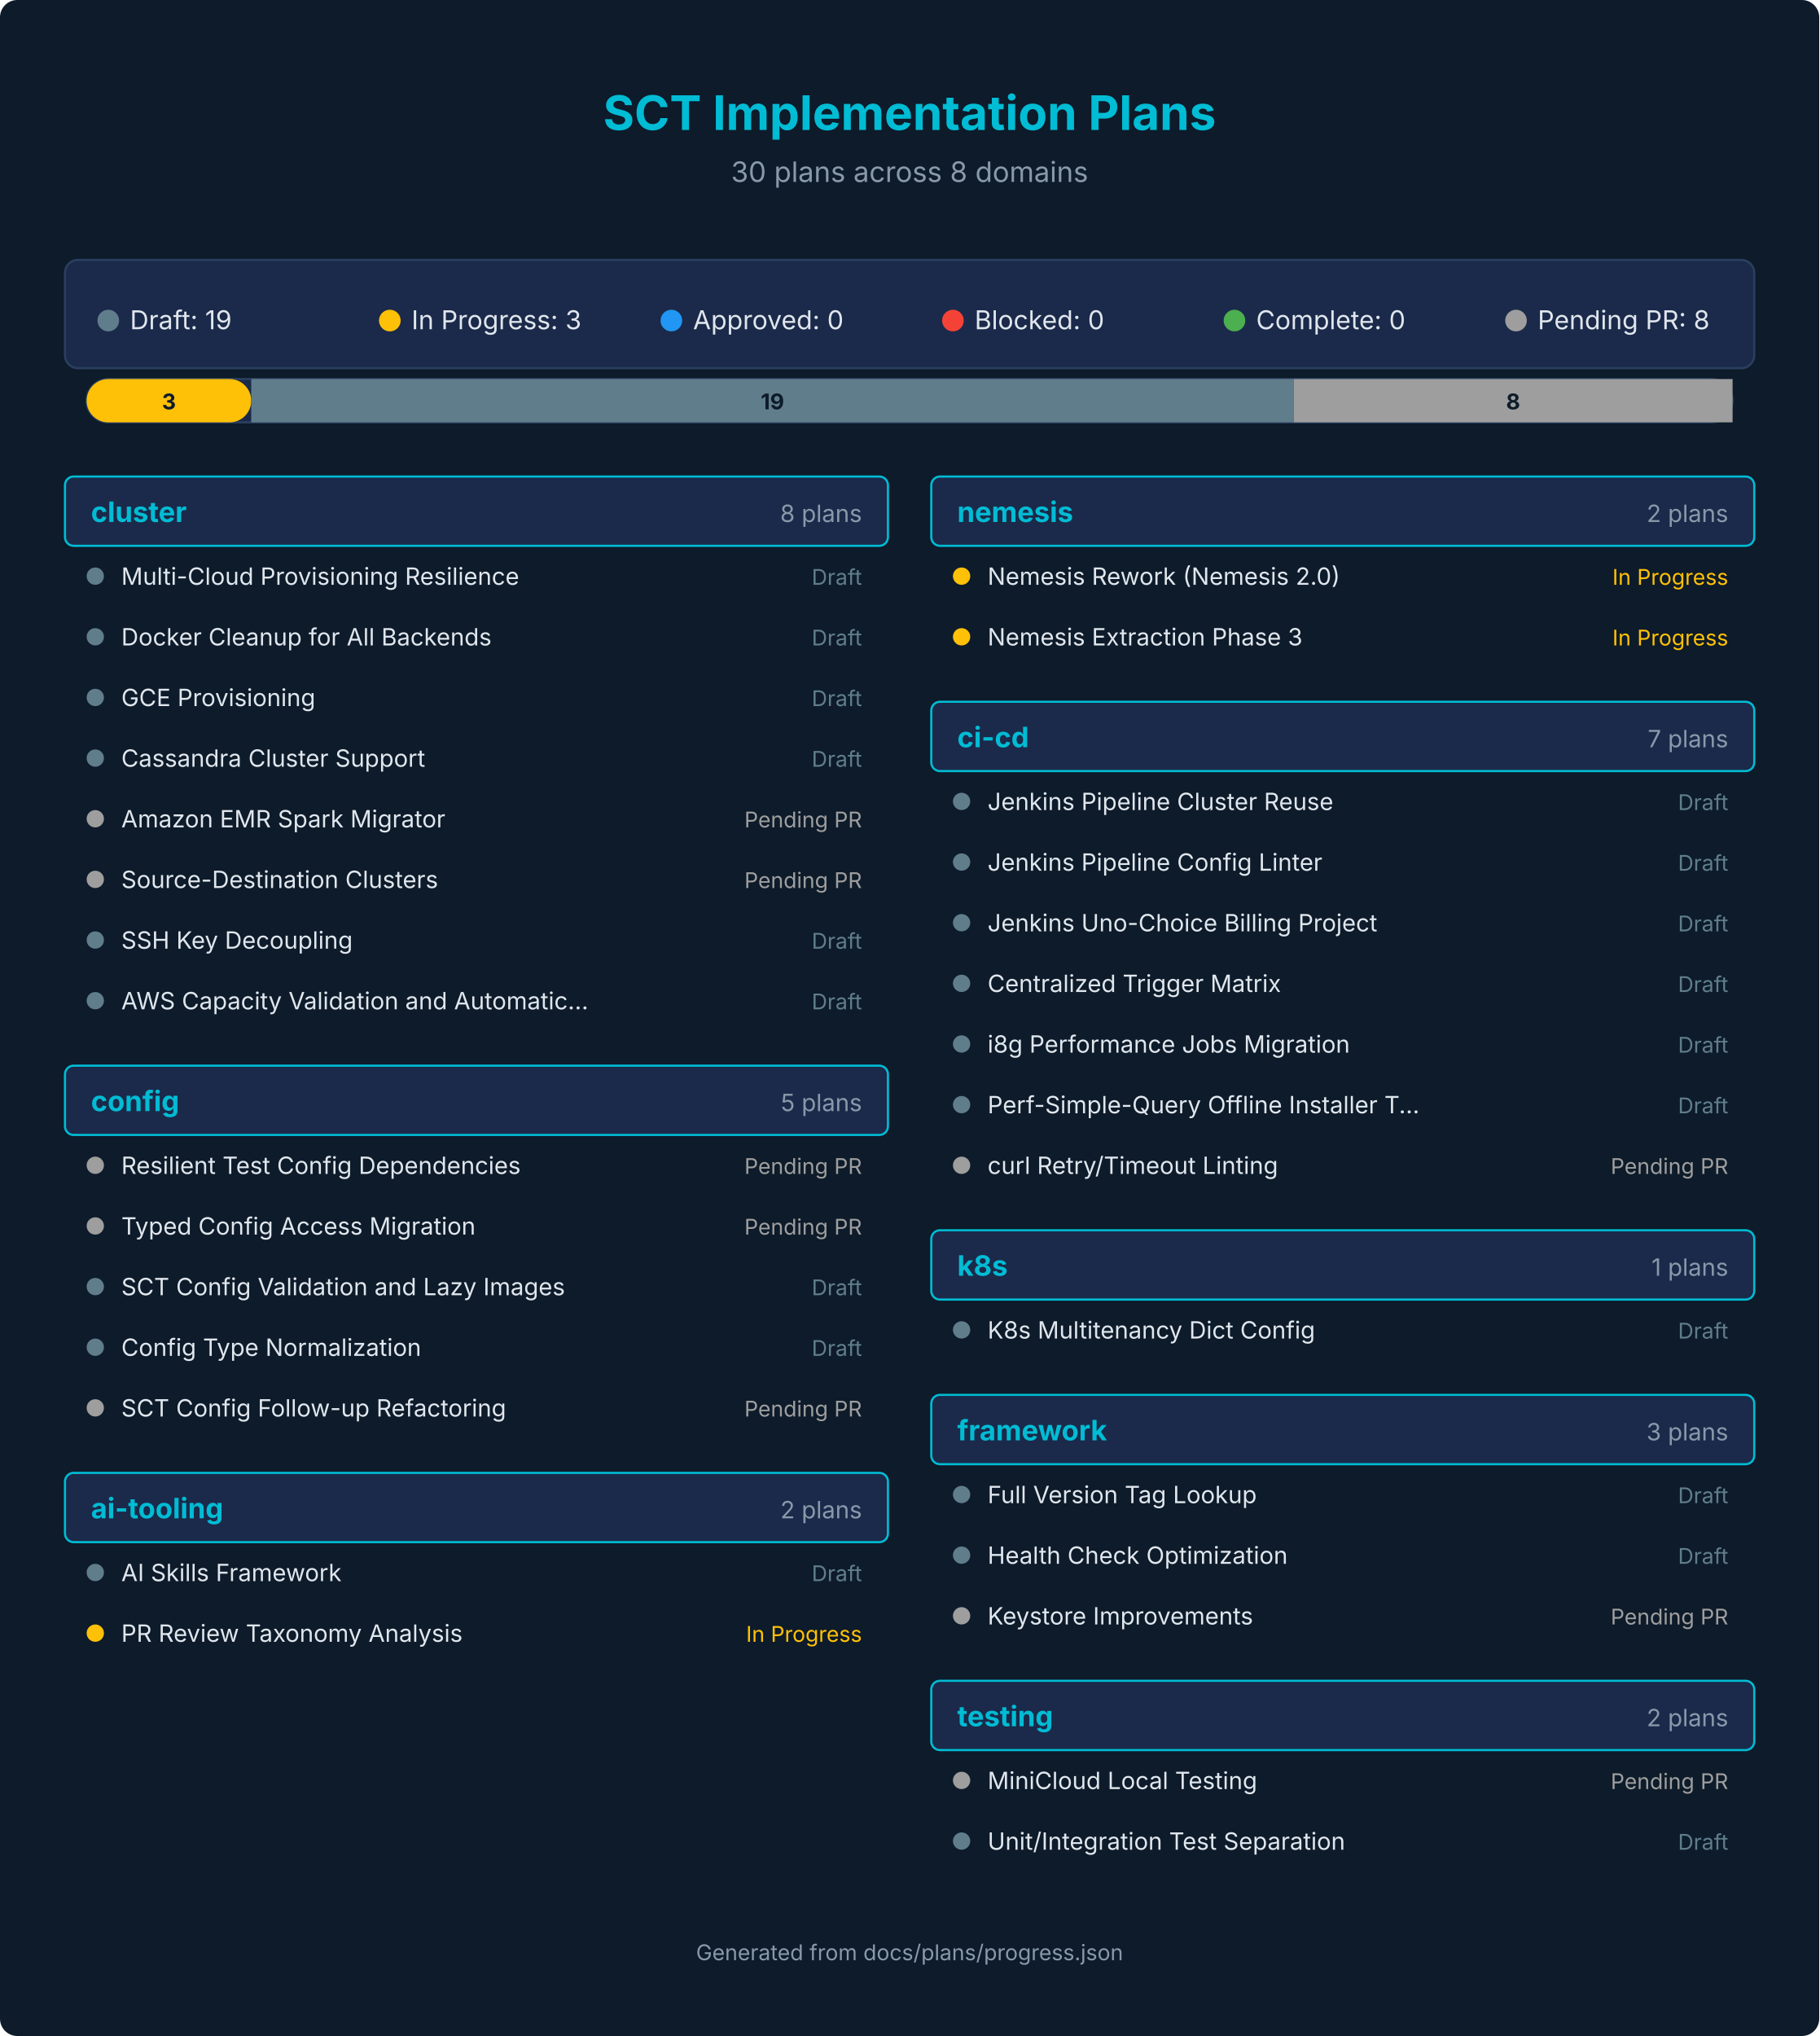
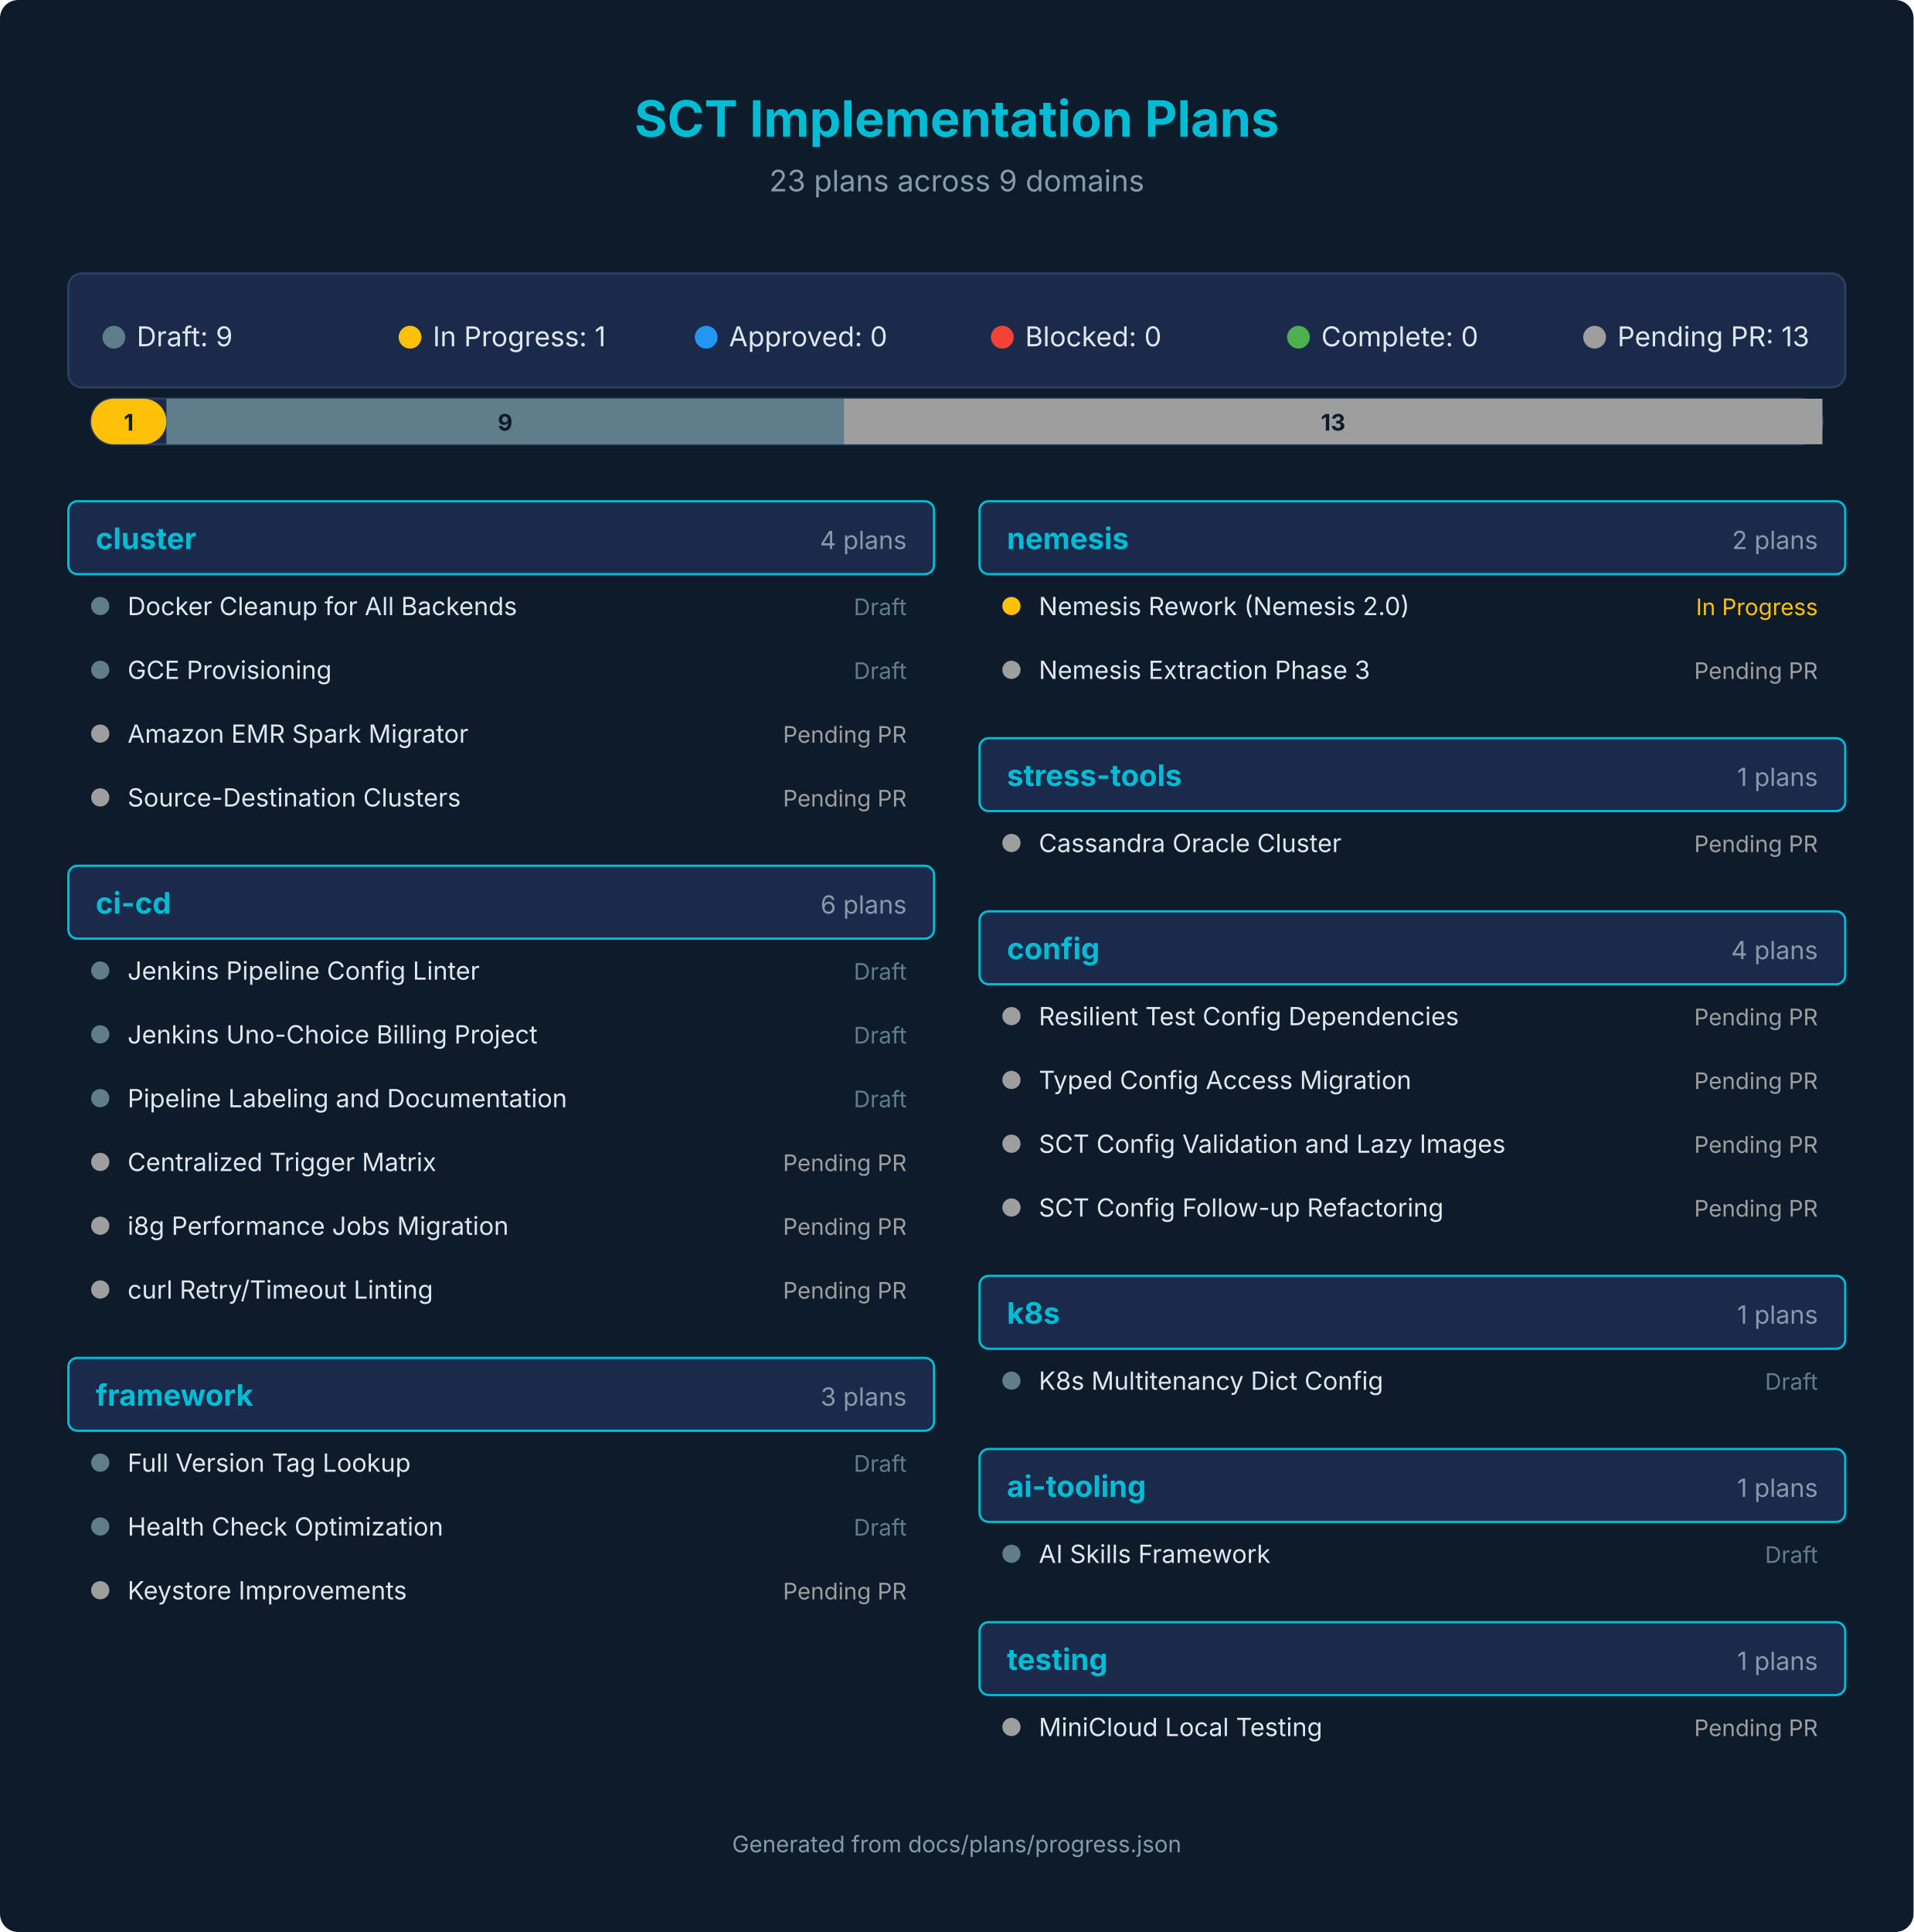
- <svg xmlns="http://www.w3.org/2000/svg" width="840" height="940" viewBox="0 0 840 940">
-   <rect width="840" height="940" fill="#0D1B2A" rx="8" />
+ <svg xmlns="http://www.w3.org/2000/svg" width="840" height="848" viewBox="0 0 840 848">
+   <rect width="840" height="848" fill="#0D1B2A" rx="8" />
  <text x="420" y="60" text-anchor="middle" font-family="system-ui, -apple-system, sans-serif" font-size="22" font-weight="bold" fill="#00BCD4">SCT Implementation Plans</text>
-   <text x="420" y="84" text-anchor="middle" font-family="system-ui, -apple-system, sans-serif" font-size="13" fill="#8899AA">30 plans across 8 domains</text>
+   <text x="420" y="84" text-anchor="middle" font-family="system-ui, -apple-system, sans-serif" font-size="13" fill="#8899AA">23 plans across 9 domains</text>
  <rect x="30" y="120" width="780" height="50" rx="6" fill="#1B2A4A" stroke="#2A3F5F" stroke-width="1" />
  <circle cx="50" cy="148" r="5" fill="#607D8B" />
-   <text x="60" y="152" font-family="system-ui, -apple-system, sans-serif" font-size="12" fill="#E0E6ED">Draft: 19</text>
+   <text x="60" y="152" font-family="system-ui, -apple-system, sans-serif" font-size="12" fill="#E0E6ED">Draft: 9</text>
  <circle cx="180" cy="148" r="5" fill="#FFC107" />
-   <text x="190" y="152" font-family="system-ui, -apple-system, sans-serif" font-size="12" fill="#E0E6ED">In Progress: 3</text>
+   <text x="190" y="152" font-family="system-ui, -apple-system, sans-serif" font-size="12" fill="#E0E6ED">In Progress: 1</text>
  <circle cx="310" cy="148" r="5" fill="#2196F3" />
  <text x="320" y="152" font-family="system-ui, -apple-system, sans-serif" font-size="12" fill="#E0E6ED">Approved: 0</text>
  <circle cx="440" cy="148" r="5" fill="#F44336" />
  <text x="450" y="152" font-family="system-ui, -apple-system, sans-serif" font-size="12" fill="#E0E6ED">Blocked: 0</text>
  <circle cx="570" cy="148" r="5" fill="#4CAF50" />
  <text x="580" y="152" font-family="system-ui, -apple-system, sans-serif" font-size="12" fill="#E0E6ED">Complete: 0</text>
  <circle cx="700" cy="148" r="5" fill="#9E9E9E" />
-   <text x="710" y="152" font-family="system-ui, -apple-system, sans-serif" font-size="12" fill="#E0E6ED">Pending PR: 8</text>
+   <text x="710" y="152" font-family="system-ui, -apple-system, sans-serif" font-size="12" fill="#E0E6ED">Pending PR: 13</text>
  <rect x="40" y="175" width="760" height="20" rx="10" fill="#1B2A4A" stroke="#2A3F5F" stroke-width="1" />
-   <rect x="40" y="175" width="76.0" height="20" rx="10" fill="#FFC107" />
-   <text x="78.0" y="189" text-anchor="middle" font-family="system-ui, -apple-system, sans-serif" font-size="10" font-weight="bold" fill="#0D1B2A">3</text>
-   <rect x="116.0" y="175" width="481.333" height="20" rx="0" fill="#607D8B" />
-   <text x="356.667" y="189" text-anchor="middle" font-family="system-ui, -apple-system, sans-serif" font-size="10" font-weight="bold" fill="#0D1B2A">19</text>
-   <rect x="597.333" y="175" width="202.667" height="20" rx="0" fill="#9E9E9E" />
-   <text x="698.667" y="189" text-anchor="middle" font-family="system-ui, -apple-system, sans-serif" font-size="10" font-weight="bold" fill="#0D1B2A">8</text>
+   <rect x="40" y="175" width="33.043" height="20" rx="10" fill="#FFC107" />
+   <text x="56.522" y="189" text-anchor="middle" font-family="system-ui, -apple-system, sans-serif" font-size="10" font-weight="bold" fill="#0D1B2A">1</text>
+   <rect x="73.043" y="175" width="297.391" height="20" rx="0" fill="#607D8B" />
+   <text x="221.739" y="189" text-anchor="middle" font-family="system-ui, -apple-system, sans-serif" font-size="10" font-weight="bold" fill="#0D1B2A">9</text>
+   <rect x="370.435" y="175" width="429.565" height="20" rx="0" fill="#9E9E9E" />
+   <text x="585.217" y="189" text-anchor="middle" font-family="system-ui, -apple-system, sans-serif" font-size="10" font-weight="bold" fill="#0D1B2A">13</text>
  <rect x="30" y="220" width="380" height="32" rx="4" fill="#1B2A4A" stroke="#00BCD4" stroke-width="1" />
  <text x="42" y="241" font-family="system-ui, -apple-system, sans-serif" font-size="13" font-weight="bold" fill="#00BCD4">cluster</text>
-   <text x="398" y="241" text-anchor="end" font-family="system-ui, -apple-system, sans-serif" font-size="11" fill="#8899AA">8 plans</text>
+   <text x="398" y="241" text-anchor="end" font-family="system-ui, -apple-system, sans-serif" font-size="11" fill="#8899AA">4 plans</text>
  <circle cx="44" cy="266" r="4" fill="#607D8B" />
-   <text x="56" y="270" font-family="system-ui, -apple-system, sans-serif" font-size="11" fill="#E0E6ED">Multi-Cloud Provisioning Resilience</text>
+   <text x="56" y="270" font-family="system-ui, -apple-system, sans-serif" font-size="11" fill="#E0E6ED">Docker Cleanup for All Backends</text>
  <text x="398" y="270" text-anchor="end" font-family="system-ui, -apple-system, sans-serif" font-size="10" fill="#607D8B">Draft</text>
  <circle cx="44" cy="294" r="4" fill="#607D8B" />
-   <text x="56" y="298" font-family="system-ui, -apple-system, sans-serif" font-size="11" fill="#E0E6ED">Docker Cleanup for All Backends</text>
+   <text x="56" y="298" font-family="system-ui, -apple-system, sans-serif" font-size="11" fill="#E0E6ED">GCE Provisioning</text>
  <text x="398" y="298" text-anchor="end" font-family="system-ui, -apple-system, sans-serif" font-size="10" fill="#607D8B">Draft</text>
-   <circle cx="44" cy="322" r="4" fill="#607D8B" />
-   <text x="56" y="326" font-family="system-ui, -apple-system, sans-serif" font-size="11" fill="#E0E6ED">GCE Provisioning</text>
-   <text x="398" y="326" text-anchor="end" font-family="system-ui, -apple-system, sans-serif" font-size="10" fill="#607D8B">Draft</text>
-   <circle cx="44" cy="350" r="4" fill="#607D8B" />
-   <text x="56" y="354" font-family="system-ui, -apple-system, sans-serif" font-size="11" fill="#E0E6ED">Cassandra Cluster Support</text>
-   <text x="398" y="354" text-anchor="end" font-family="system-ui, -apple-system, sans-serif" font-size="10" fill="#607D8B">Draft</text>
-   <circle cx="44" cy="378" r="4" fill="#9E9E9E" />
-   <text x="56" y="382" font-family="system-ui, -apple-system, sans-serif" font-size="11" fill="#E0E6ED">Amazon EMR Spark Migrator</text>
-   <text x="398" y="382" text-anchor="end" font-family="system-ui, -apple-system, sans-serif" font-size="10" fill="#9E9E9E">Pending PR</text>
-   <circle cx="44" cy="406" r="4" fill="#9E9E9E" />
-   <text x="56" y="410" font-family="system-ui, -apple-system, sans-serif" font-size="11" fill="#E0E6ED">Source-Destination Clusters</text>
-   <text x="398" y="410" text-anchor="end" font-family="system-ui, -apple-system, sans-serif" font-size="10" fill="#9E9E9E">Pending PR</text>
-   <circle cx="44" cy="434" r="4" fill="#607D8B" />
-   <text x="56" y="438" font-family="system-ui, -apple-system, sans-serif" font-size="11" fill="#E0E6ED">SSH Key Decoupling</text>
-   <text x="398" y="438" text-anchor="end" font-family="system-ui, -apple-system, sans-serif" font-size="10" fill="#607D8B">Draft</text>
-   <circle cx="44" cy="462" r="4" fill="#607D8B" />
-   <text x="56" y="466" font-family="system-ui, -apple-system, sans-serif" font-size="11" fill="#E0E6ED">AWS Capacity Validation and Automatic...</text>
-   <text x="398" y="466" text-anchor="end" font-family="system-ui, -apple-system, sans-serif" font-size="10" fill="#607D8B">Draft</text>
-   <rect x="30" y="492" width="380" height="32" rx="4" fill="#1B2A4A" stroke="#00BCD4" stroke-width="1" />
-   <text x="42" y="513" font-family="system-ui, -apple-system, sans-serif" font-size="13" font-weight="bold" fill="#00BCD4">config</text>
-   <text x="398" y="513" text-anchor="end" font-family="system-ui, -apple-system, sans-serif" font-size="11" fill="#8899AA">5 plans</text>
+   <circle cx="44" cy="322" r="4" fill="#9E9E9E" />
+   <text x="56" y="326" font-family="system-ui, -apple-system, sans-serif" font-size="11" fill="#E0E6ED">Amazon EMR Spark Migrator</text>
+   <text x="398" y="326" text-anchor="end" font-family="system-ui, -apple-system, sans-serif" font-size="10" fill="#9E9E9E">Pending PR</text>
+   <circle cx="44" cy="350" r="4" fill="#9E9E9E" />
+   <text x="56" y="354" font-family="system-ui, -apple-system, sans-serif" font-size="11" fill="#E0E6ED">Source-Destination Clusters</text>
+   <text x="398" y="354" text-anchor="end" font-family="system-ui, -apple-system, sans-serif" font-size="10" fill="#9E9E9E">Pending PR</text>
+   <rect x="30" y="380" width="380" height="32" rx="4" fill="#1B2A4A" stroke="#00BCD4" stroke-width="1" />
+   <text x="42" y="401" font-family="system-ui, -apple-system, sans-serif" font-size="13" font-weight="bold" fill="#00BCD4">ci-cd</text>
+   <text x="398" y="401" text-anchor="end" font-family="system-ui, -apple-system, sans-serif" font-size="11" fill="#8899AA">6 plans</text>
+   <circle cx="44" cy="426" r="4" fill="#607D8B" />
+   <text x="56" y="430" font-family="system-ui, -apple-system, sans-serif" font-size="11" fill="#E0E6ED">Jenkins Pipeline Config Linter</text>
+   <text x="398" y="430" text-anchor="end" font-family="system-ui, -apple-system, sans-serif" font-size="10" fill="#607D8B">Draft</text>
+   <circle cx="44" cy="454" r="4" fill="#607D8B" />
+   <text x="56" y="458" font-family="system-ui, -apple-system, sans-serif" font-size="11" fill="#E0E6ED">Jenkins Uno-Choice Billing Project</text>
+   <text x="398" y="458" text-anchor="end" font-family="system-ui, -apple-system, sans-serif" font-size="10" fill="#607D8B">Draft</text>
+   <circle cx="44" cy="482" r="4" fill="#607D8B" />
+   <text x="56" y="486" font-family="system-ui, -apple-system, sans-serif" font-size="11" fill="#E0E6ED">Pipeline Labeling and Documentation</text>
+   <text x="398" y="486" text-anchor="end" font-family="system-ui, -apple-system, sans-serif" font-size="10" fill="#607D8B">Draft</text>
+   <circle cx="44" cy="510" r="4" fill="#9E9E9E" />
+   <text x="56" y="514" font-family="system-ui, -apple-system, sans-serif" font-size="11" fill="#E0E6ED">Centralized Trigger Matrix</text>
+   <text x="398" y="514" text-anchor="end" font-family="system-ui, -apple-system, sans-serif" font-size="10" fill="#9E9E9E">Pending PR</text>
  <circle cx="44" cy="538" r="4" fill="#9E9E9E" />
-   <text x="56" y="542" font-family="system-ui, -apple-system, sans-serif" font-size="11" fill="#E0E6ED">Resilient Test Config Dependencies</text>
+   <text x="56" y="542" font-family="system-ui, -apple-system, sans-serif" font-size="11" fill="#E0E6ED">i8g Performance Jobs Migration</text>
  <text x="398" y="542" text-anchor="end" font-family="system-ui, -apple-system, sans-serif" font-size="10" fill="#9E9E9E">Pending PR</text>
  <circle cx="44" cy="566" r="4" fill="#9E9E9E" />
-   <text x="56" y="570" font-family="system-ui, -apple-system, sans-serif" font-size="11" fill="#E0E6ED">Typed Config Access Migration</text>
+   <text x="56" y="570" font-family="system-ui, -apple-system, sans-serif" font-size="11" fill="#E0E6ED">curl Retry/Timeout Linting</text>
  <text x="398" y="570" text-anchor="end" font-family="system-ui, -apple-system, sans-serif" font-size="10" fill="#9E9E9E">Pending PR</text>
-   <circle cx="44" cy="594" r="4" fill="#607D8B" />
-   <text x="56" y="598" font-family="system-ui, -apple-system, sans-serif" font-size="11" fill="#E0E6ED">SCT Config Validation and Lazy Images</text>
-   <text x="398" y="598" text-anchor="end" font-family="system-ui, -apple-system, sans-serif" font-size="10" fill="#607D8B">Draft</text>
-   <circle cx="44" cy="622" r="4" fill="#607D8B" />
-   <text x="56" y="626" font-family="system-ui, -apple-system, sans-serif" font-size="11" fill="#E0E6ED">Config Type Normalization</text>
-   <text x="398" y="626" text-anchor="end" font-family="system-ui, -apple-system, sans-serif" font-size="10" fill="#607D8B">Draft</text>
-   <circle cx="44" cy="650" r="4" fill="#9E9E9E" />
-   <text x="56" y="654" font-family="system-ui, -apple-system, sans-serif" font-size="11" fill="#E0E6ED">SCT Config Follow-up Refactoring</text>
-   <text x="398" y="654" text-anchor="end" font-family="system-ui, -apple-system, sans-serif" font-size="10" fill="#9E9E9E">Pending PR</text>
-   <rect x="30" y="680" width="380" height="32" rx="4" fill="#1B2A4A" stroke="#00BCD4" stroke-width="1" />
-   <text x="42" y="701" font-family="system-ui, -apple-system, sans-serif" font-size="13" font-weight="bold" fill="#00BCD4">ai-tooling</text>
-   <text x="398" y="701" text-anchor="end" font-family="system-ui, -apple-system, sans-serif" font-size="11" fill="#8899AA">2 plans</text>
-   <circle cx="44" cy="726" r="4" fill="#607D8B" />
-   <text x="56" y="730" font-family="system-ui, -apple-system, sans-serif" font-size="11" fill="#E0E6ED">AI Skills Framework</text>
-   <text x="398" y="730" text-anchor="end" font-family="system-ui, -apple-system, sans-serif" font-size="10" fill="#607D8B">Draft</text>
-   <circle cx="44" cy="754" r="4" fill="#FFC107" />
-   <text x="56" y="758" font-family="system-ui, -apple-system, sans-serif" font-size="11" fill="#E0E6ED">PR Review Taxonomy Analysis</text>
-   <text x="398" y="758" text-anchor="end" font-family="system-ui, -apple-system, sans-serif" font-size="10" fill="#FFC107">In Progress</text>
+   <rect x="30" y="596" width="380" height="32" rx="4" fill="#1B2A4A" stroke="#00BCD4" stroke-width="1" />
+   <text x="42" y="617" font-family="system-ui, -apple-system, sans-serif" font-size="13" font-weight="bold" fill="#00BCD4">framework</text>
+   <text x="398" y="617" text-anchor="end" font-family="system-ui, -apple-system, sans-serif" font-size="11" fill="#8899AA">3 plans</text>
+   <circle cx="44" cy="642" r="4" fill="#607D8B" />
+   <text x="56" y="646" font-family="system-ui, -apple-system, sans-serif" font-size="11" fill="#E0E6ED">Full Version Tag Lookup</text>
+   <text x="398" y="646" text-anchor="end" font-family="system-ui, -apple-system, sans-serif" font-size="10" fill="#607D8B">Draft</text>
+   <circle cx="44" cy="670" r="4" fill="#607D8B" />
+   <text x="56" y="674" font-family="system-ui, -apple-system, sans-serif" font-size="11" fill="#E0E6ED">Health Check Optimization</text>
+   <text x="398" y="674" text-anchor="end" font-family="system-ui, -apple-system, sans-serif" font-size="10" fill="#607D8B">Draft</text>
+   <circle cx="44" cy="698" r="4" fill="#9E9E9E" />
+   <text x="56" y="702" font-family="system-ui, -apple-system, sans-serif" font-size="11" fill="#E0E6ED">Keystore Improvements</text>
+   <text x="398" y="702" text-anchor="end" font-family="system-ui, -apple-system, sans-serif" font-size="10" fill="#9E9E9E">Pending PR</text>
  <rect x="430" y="220" width="380" height="32" rx="4" fill="#1B2A4A" stroke="#00BCD4" stroke-width="1" />
  <text x="442" y="241" font-family="system-ui, -apple-system, sans-serif" font-size="13" font-weight="bold" fill="#00BCD4">nemesis</text>
  <text x="798" y="241" text-anchor="end" font-family="system-ui, -apple-system, sans-serif" font-size="11" fill="#8899AA">2 plans</text>
  <circle cx="444" cy="266" r="4" fill="#FFC107" />
  <text x="456" y="270" font-family="system-ui, -apple-system, sans-serif" font-size="11" fill="#E0E6ED">Nemesis Rework (Nemesis 2.0)</text>
  <text x="798" y="270" text-anchor="end" font-family="system-ui, -apple-system, sans-serif" font-size="10" fill="#FFC107">In Progress</text>
-   <circle cx="444" cy="294" r="4" fill="#FFC107" />
+   <circle cx="444" cy="294" r="4" fill="#9E9E9E" />
  <text x="456" y="298" font-family="system-ui, -apple-system, sans-serif" font-size="11" fill="#E0E6ED">Nemesis Extraction Phase 3</text>
-   <text x="798" y="298" text-anchor="end" font-family="system-ui, -apple-system, sans-serif" font-size="10" fill="#FFC107">In Progress</text>
+   <text x="798" y="298" text-anchor="end" font-family="system-ui, -apple-system, sans-serif" font-size="10" fill="#9E9E9E">Pending PR</text>
  <rect x="430" y="324" width="380" height="32" rx="4" fill="#1B2A4A" stroke="#00BCD4" stroke-width="1" />
-   <text x="442" y="345" font-family="system-ui, -apple-system, sans-serif" font-size="13" font-weight="bold" fill="#00BCD4">ci-cd</text>
-   <text x="798" y="345" text-anchor="end" font-family="system-ui, -apple-system, sans-serif" font-size="11" fill="#8899AA">7 plans</text>
-   <circle cx="444" cy="370" r="4" fill="#607D8B" />
-   <text x="456" y="374" font-family="system-ui, -apple-system, sans-serif" font-size="11" fill="#E0E6ED">Jenkins Pipeline Cluster Reuse</text>
-   <text x="798" y="374" text-anchor="end" font-family="system-ui, -apple-system, sans-serif" font-size="10" fill="#607D8B">Draft</text>
-   <circle cx="444" cy="398" r="4" fill="#607D8B" />
-   <text x="456" y="402" font-family="system-ui, -apple-system, sans-serif" font-size="11" fill="#E0E6ED">Jenkins Pipeline Config Linter</text>
-   <text x="798" y="402" text-anchor="end" font-family="system-ui, -apple-system, sans-serif" font-size="10" fill="#607D8B">Draft</text>
-   <circle cx="444" cy="426" r="4" fill="#607D8B" />
-   <text x="456" y="430" font-family="system-ui, -apple-system, sans-serif" font-size="11" fill="#E0E6ED">Jenkins Uno-Choice Billing Project</text>
-   <text x="798" y="430" text-anchor="end" font-family="system-ui, -apple-system, sans-serif" font-size="10" fill="#607D8B">Draft</text>
-   <circle cx="444" cy="454" r="4" fill="#607D8B" />
-   <text x="456" y="458" font-family="system-ui, -apple-system, sans-serif" font-size="11" fill="#E0E6ED">Centralized Trigger Matrix</text>
-   <text x="798" y="458" text-anchor="end" font-family="system-ui, -apple-system, sans-serif" font-size="10" fill="#607D8B">Draft</text>
-   <circle cx="444" cy="482" r="4" fill="#607D8B" />
-   <text x="456" y="486" font-family="system-ui, -apple-system, sans-serif" font-size="11" fill="#E0E6ED">i8g Performance Jobs Migration</text>
-   <text x="798" y="486" text-anchor="end" font-family="system-ui, -apple-system, sans-serif" font-size="10" fill="#607D8B">Draft</text>
-   <circle cx="444" cy="510" r="4" fill="#607D8B" />
-   <text x="456" y="514" font-family="system-ui, -apple-system, sans-serif" font-size="11" fill="#E0E6ED">Perf-Simple-Query Offline Installer T...</text>
-   <text x="798" y="514" text-anchor="end" font-family="system-ui, -apple-system, sans-serif" font-size="10" fill="#607D8B">Draft</text>
-   <circle cx="444" cy="538" r="4" fill="#9E9E9E" />
-   <text x="456" y="542" font-family="system-ui, -apple-system, sans-serif" font-size="11" fill="#E0E6ED">curl Retry/Timeout Linting</text>
-   <text x="798" y="542" text-anchor="end" font-family="system-ui, -apple-system, sans-serif" font-size="10" fill="#9E9E9E">Pending PR</text>
-   <rect x="430" y="568" width="380" height="32" rx="4" fill="#1B2A4A" stroke="#00BCD4" stroke-width="1" />
-   <text x="442" y="589" font-family="system-ui, -apple-system, sans-serif" font-size="13" font-weight="bold" fill="#00BCD4">k8s</text>
-   <text x="798" y="589" text-anchor="end" font-family="system-ui, -apple-system, sans-serif" font-size="11" fill="#8899AA">1 plans</text>
-   <circle cx="444" cy="614" r="4" fill="#607D8B" />
-   <text x="456" y="618" font-family="system-ui, -apple-system, sans-serif" font-size="11" fill="#E0E6ED">K8s Multitenancy Dict Config</text>
-   <text x="798" y="618" text-anchor="end" font-family="system-ui, -apple-system, sans-serif" font-size="10" fill="#607D8B">Draft</text>
-   <rect x="430" y="644" width="380" height="32" rx="4" fill="#1B2A4A" stroke="#00BCD4" stroke-width="1" />
-   <text x="442" y="665" font-family="system-ui, -apple-system, sans-serif" font-size="13" font-weight="bold" fill="#00BCD4">framework</text>
-   <text x="798" y="665" text-anchor="end" font-family="system-ui, -apple-system, sans-serif" font-size="11" fill="#8899AA">3 plans</text>
-   <circle cx="444" cy="690" r="4" fill="#607D8B" />
-   <text x="456" y="694" font-family="system-ui, -apple-system, sans-serif" font-size="11" fill="#E0E6ED">Full Version Tag Lookup</text>
-   <text x="798" y="694" text-anchor="end" font-family="system-ui, -apple-system, sans-serif" font-size="10" fill="#607D8B">Draft</text>
-   <circle cx="444" cy="718" r="4" fill="#607D8B" />
-   <text x="456" y="722" font-family="system-ui, -apple-system, sans-serif" font-size="11" fill="#E0E6ED">Health Check Optimization</text>
-   <text x="798" y="722" text-anchor="end" font-family="system-ui, -apple-system, sans-serif" font-size="10" fill="#607D8B">Draft</text>
-   <circle cx="444" cy="746" r="4" fill="#9E9E9E" />
-   <text x="456" y="750" font-family="system-ui, -apple-system, sans-serif" font-size="11" fill="#E0E6ED">Keystore Improvements</text>
-   <text x="798" y="750" text-anchor="end" font-family="system-ui, -apple-system, sans-serif" font-size="10" fill="#9E9E9E">Pending PR</text>
-   <rect x="430" y="776" width="380" height="32" rx="4" fill="#1B2A4A" stroke="#00BCD4" stroke-width="1" />
-   <text x="442" y="797" font-family="system-ui, -apple-system, sans-serif" font-size="13" font-weight="bold" fill="#00BCD4">testing</text>
-   <text x="798" y="797" text-anchor="end" font-family="system-ui, -apple-system, sans-serif" font-size="11" fill="#8899AA">2 plans</text>
-   <circle cx="444" cy="822" r="4" fill="#9E9E9E" />
-   <text x="456" y="826" font-family="system-ui, -apple-system, sans-serif" font-size="11" fill="#E0E6ED">MiniCloud Local Testing</text>
-   <text x="798" y="826" text-anchor="end" font-family="system-ui, -apple-system, sans-serif" font-size="10" fill="#9E9E9E">Pending PR</text>
-   <circle cx="444" cy="850" r="4" fill="#607D8B" />
-   <text x="456" y="854" font-family="system-ui, -apple-system, sans-serif" font-size="11" fill="#E0E6ED">Unit/Integration Test Separation</text>
-   <text x="798" y="854" text-anchor="end" font-family="system-ui, -apple-system, sans-serif" font-size="10" fill="#607D8B">Draft</text>
-   <text x="420" y="905" text-anchor="middle" font-family="system-ui, -apple-system, sans-serif" font-size="10" fill="#8899AA">Generated from docs/plans/progress.json</text>
+   <text x="442" y="345" font-family="system-ui, -apple-system, sans-serif" font-size="13" font-weight="bold" fill="#00BCD4">stress-tools</text>
+   <text x="798" y="345" text-anchor="end" font-family="system-ui, -apple-system, sans-serif" font-size="11" fill="#8899AA">1 plans</text>
+   <circle cx="444" cy="370" r="4" fill="#9E9E9E" />
+   <text x="456" y="374" font-family="system-ui, -apple-system, sans-serif" font-size="11" fill="#E0E6ED">Cassandra Oracle Cluster</text>
+   <text x="798" y="374" text-anchor="end" font-family="system-ui, -apple-system, sans-serif" font-size="10" fill="#9E9E9E">Pending PR</text>
+   <rect x="430" y="400" width="380" height="32" rx="4" fill="#1B2A4A" stroke="#00BCD4" stroke-width="1" />
+   <text x="442" y="421" font-family="system-ui, -apple-system, sans-serif" font-size="13" font-weight="bold" fill="#00BCD4">config</text>
+   <text x="798" y="421" text-anchor="end" font-family="system-ui, -apple-system, sans-serif" font-size="11" fill="#8899AA">4 plans</text>
+   <circle cx="444" cy="446" r="4" fill="#9E9E9E" />
+   <text x="456" y="450" font-family="system-ui, -apple-system, sans-serif" font-size="11" fill="#E0E6ED">Resilient Test Config Dependencies</text>
+   <text x="798" y="450" text-anchor="end" font-family="system-ui, -apple-system, sans-serif" font-size="10" fill="#9E9E9E">Pending PR</text>
+   <circle cx="444" cy="474" r="4" fill="#9E9E9E" />
+   <text x="456" y="478" font-family="system-ui, -apple-system, sans-serif" font-size="11" fill="#E0E6ED">Typed Config Access Migration</text>
+   <text x="798" y="478" text-anchor="end" font-family="system-ui, -apple-system, sans-serif" font-size="10" fill="#9E9E9E">Pending PR</text>
+   <circle cx="444" cy="502" r="4" fill="#9E9E9E" />
+   <text x="456" y="506" font-family="system-ui, -apple-system, sans-serif" font-size="11" fill="#E0E6ED">SCT Config Validation and Lazy Images</text>
+   <text x="798" y="506" text-anchor="end" font-family="system-ui, -apple-system, sans-serif" font-size="10" fill="#9E9E9E">Pending PR</text>
+   <circle cx="444" cy="530" r="4" fill="#9E9E9E" />
+   <text x="456" y="534" font-family="system-ui, -apple-system, sans-serif" font-size="11" fill="#E0E6ED">SCT Config Follow-up Refactoring</text>
+   <text x="798" y="534" text-anchor="end" font-family="system-ui, -apple-system, sans-serif" font-size="10" fill="#9E9E9E">Pending PR</text>
+   <rect x="430" y="560" width="380" height="32" rx="4" fill="#1B2A4A" stroke="#00BCD4" stroke-width="1" />
+   <text x="442" y="581" font-family="system-ui, -apple-system, sans-serif" font-size="13" font-weight="bold" fill="#00BCD4">k8s</text>
+   <text x="798" y="581" text-anchor="end" font-family="system-ui, -apple-system, sans-serif" font-size="11" fill="#8899AA">1 plans</text>
+   <circle cx="444" cy="606" r="4" fill="#607D8B" />
+   <text x="456" y="610" font-family="system-ui, -apple-system, sans-serif" font-size="11" fill="#E0E6ED">K8s Multitenancy Dict Config</text>
+   <text x="798" y="610" text-anchor="end" font-family="system-ui, -apple-system, sans-serif" font-size="10" fill="#607D8B">Draft</text>
+   <rect x="430" y="636" width="380" height="32" rx="4" fill="#1B2A4A" stroke="#00BCD4" stroke-width="1" />
+   <text x="442" y="657" font-family="system-ui, -apple-system, sans-serif" font-size="13" font-weight="bold" fill="#00BCD4">ai-tooling</text>
+   <text x="798" y="657" text-anchor="end" font-family="system-ui, -apple-system, sans-serif" font-size="11" fill="#8899AA">1 plans</text>
+   <circle cx="444" cy="682" r="4" fill="#607D8B" />
+   <text x="456" y="686" font-family="system-ui, -apple-system, sans-serif" font-size="11" fill="#E0E6ED">AI Skills Framework</text>
+   <text x="798" y="686" text-anchor="end" font-family="system-ui, -apple-system, sans-serif" font-size="10" fill="#607D8B">Draft</text>
+   <rect x="430" y="712" width="380" height="32" rx="4" fill="#1B2A4A" stroke="#00BCD4" stroke-width="1" />
+   <text x="442" y="733" font-family="system-ui, -apple-system, sans-serif" font-size="13" font-weight="bold" fill="#00BCD4">testing</text>
+   <text x="798" y="733" text-anchor="end" font-family="system-ui, -apple-system, sans-serif" font-size="11" fill="#8899AA">1 plans</text>
+   <circle cx="444" cy="758" r="4" fill="#9E9E9E" />
+   <text x="456" y="762" font-family="system-ui, -apple-system, sans-serif" font-size="11" fill="#E0E6ED">MiniCloud Local Testing</text>
+   <text x="798" y="762" text-anchor="end" font-family="system-ui, -apple-system, sans-serif" font-size="10" fill="#9E9E9E">Pending PR</text>
+   <text x="420" y="813" text-anchor="middle" font-family="system-ui, -apple-system, sans-serif" font-size="10" fill="#8899AA">Generated from docs/plans/progress.json</text>
</svg>
